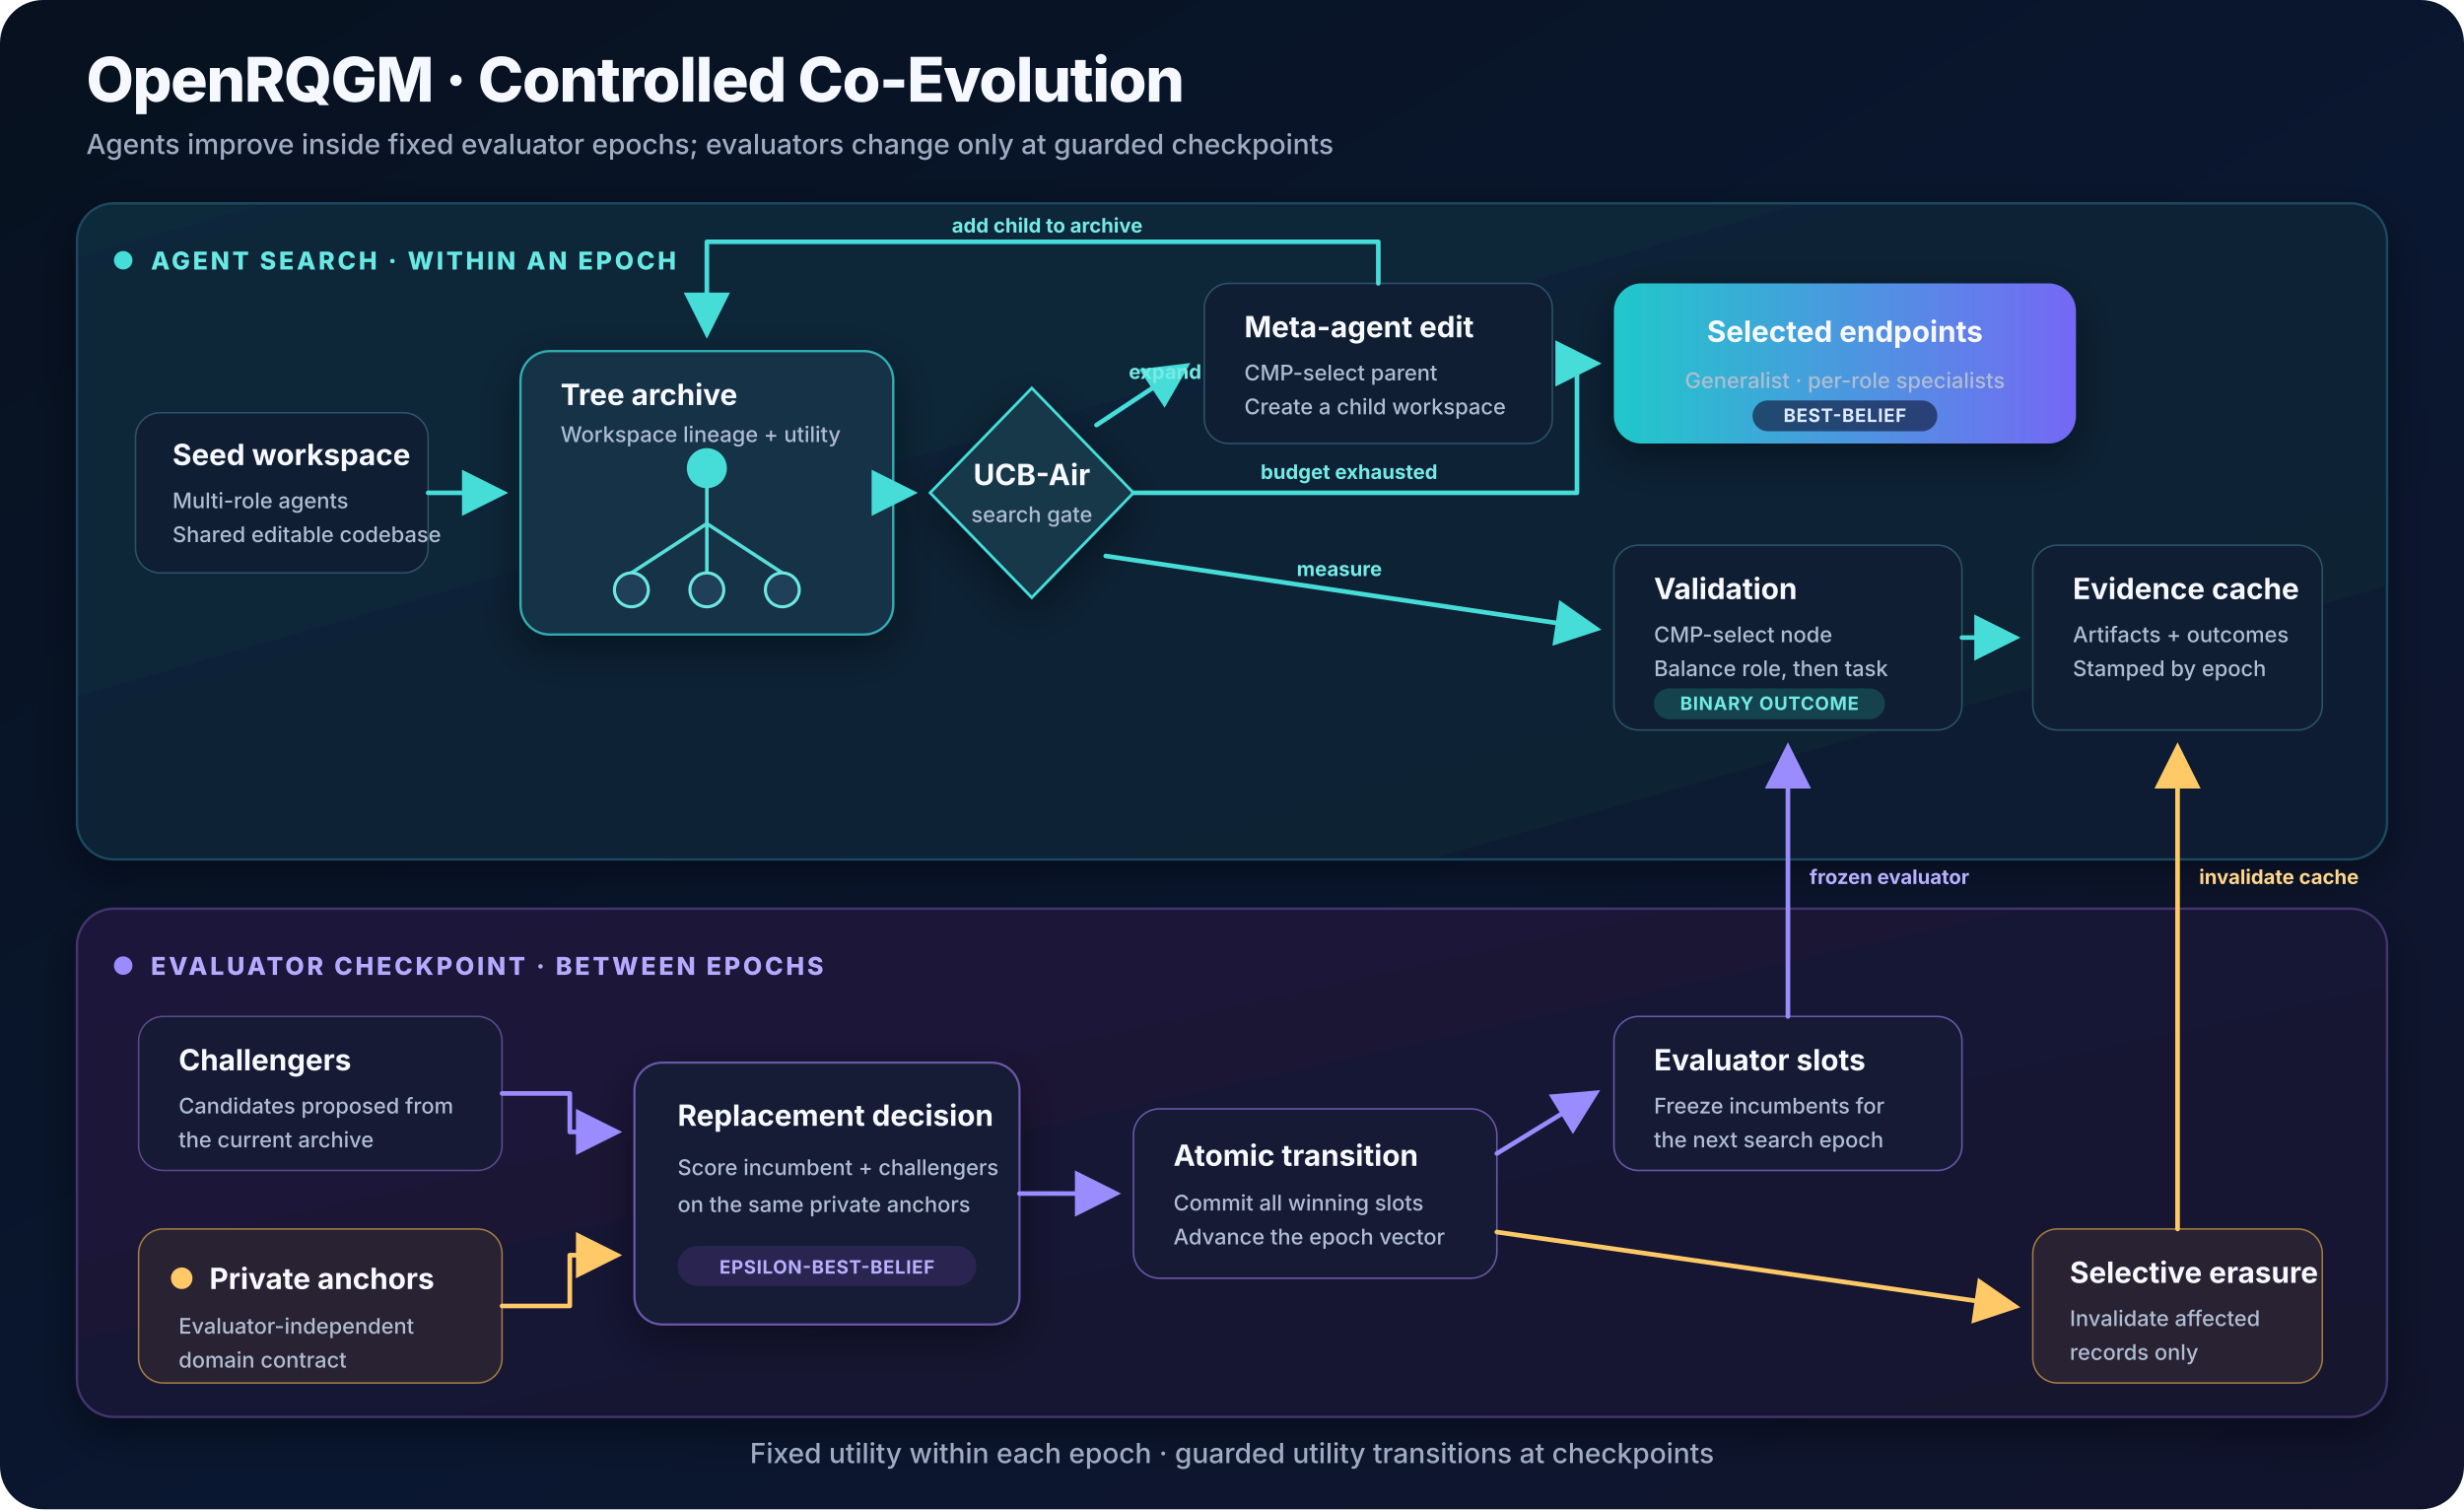
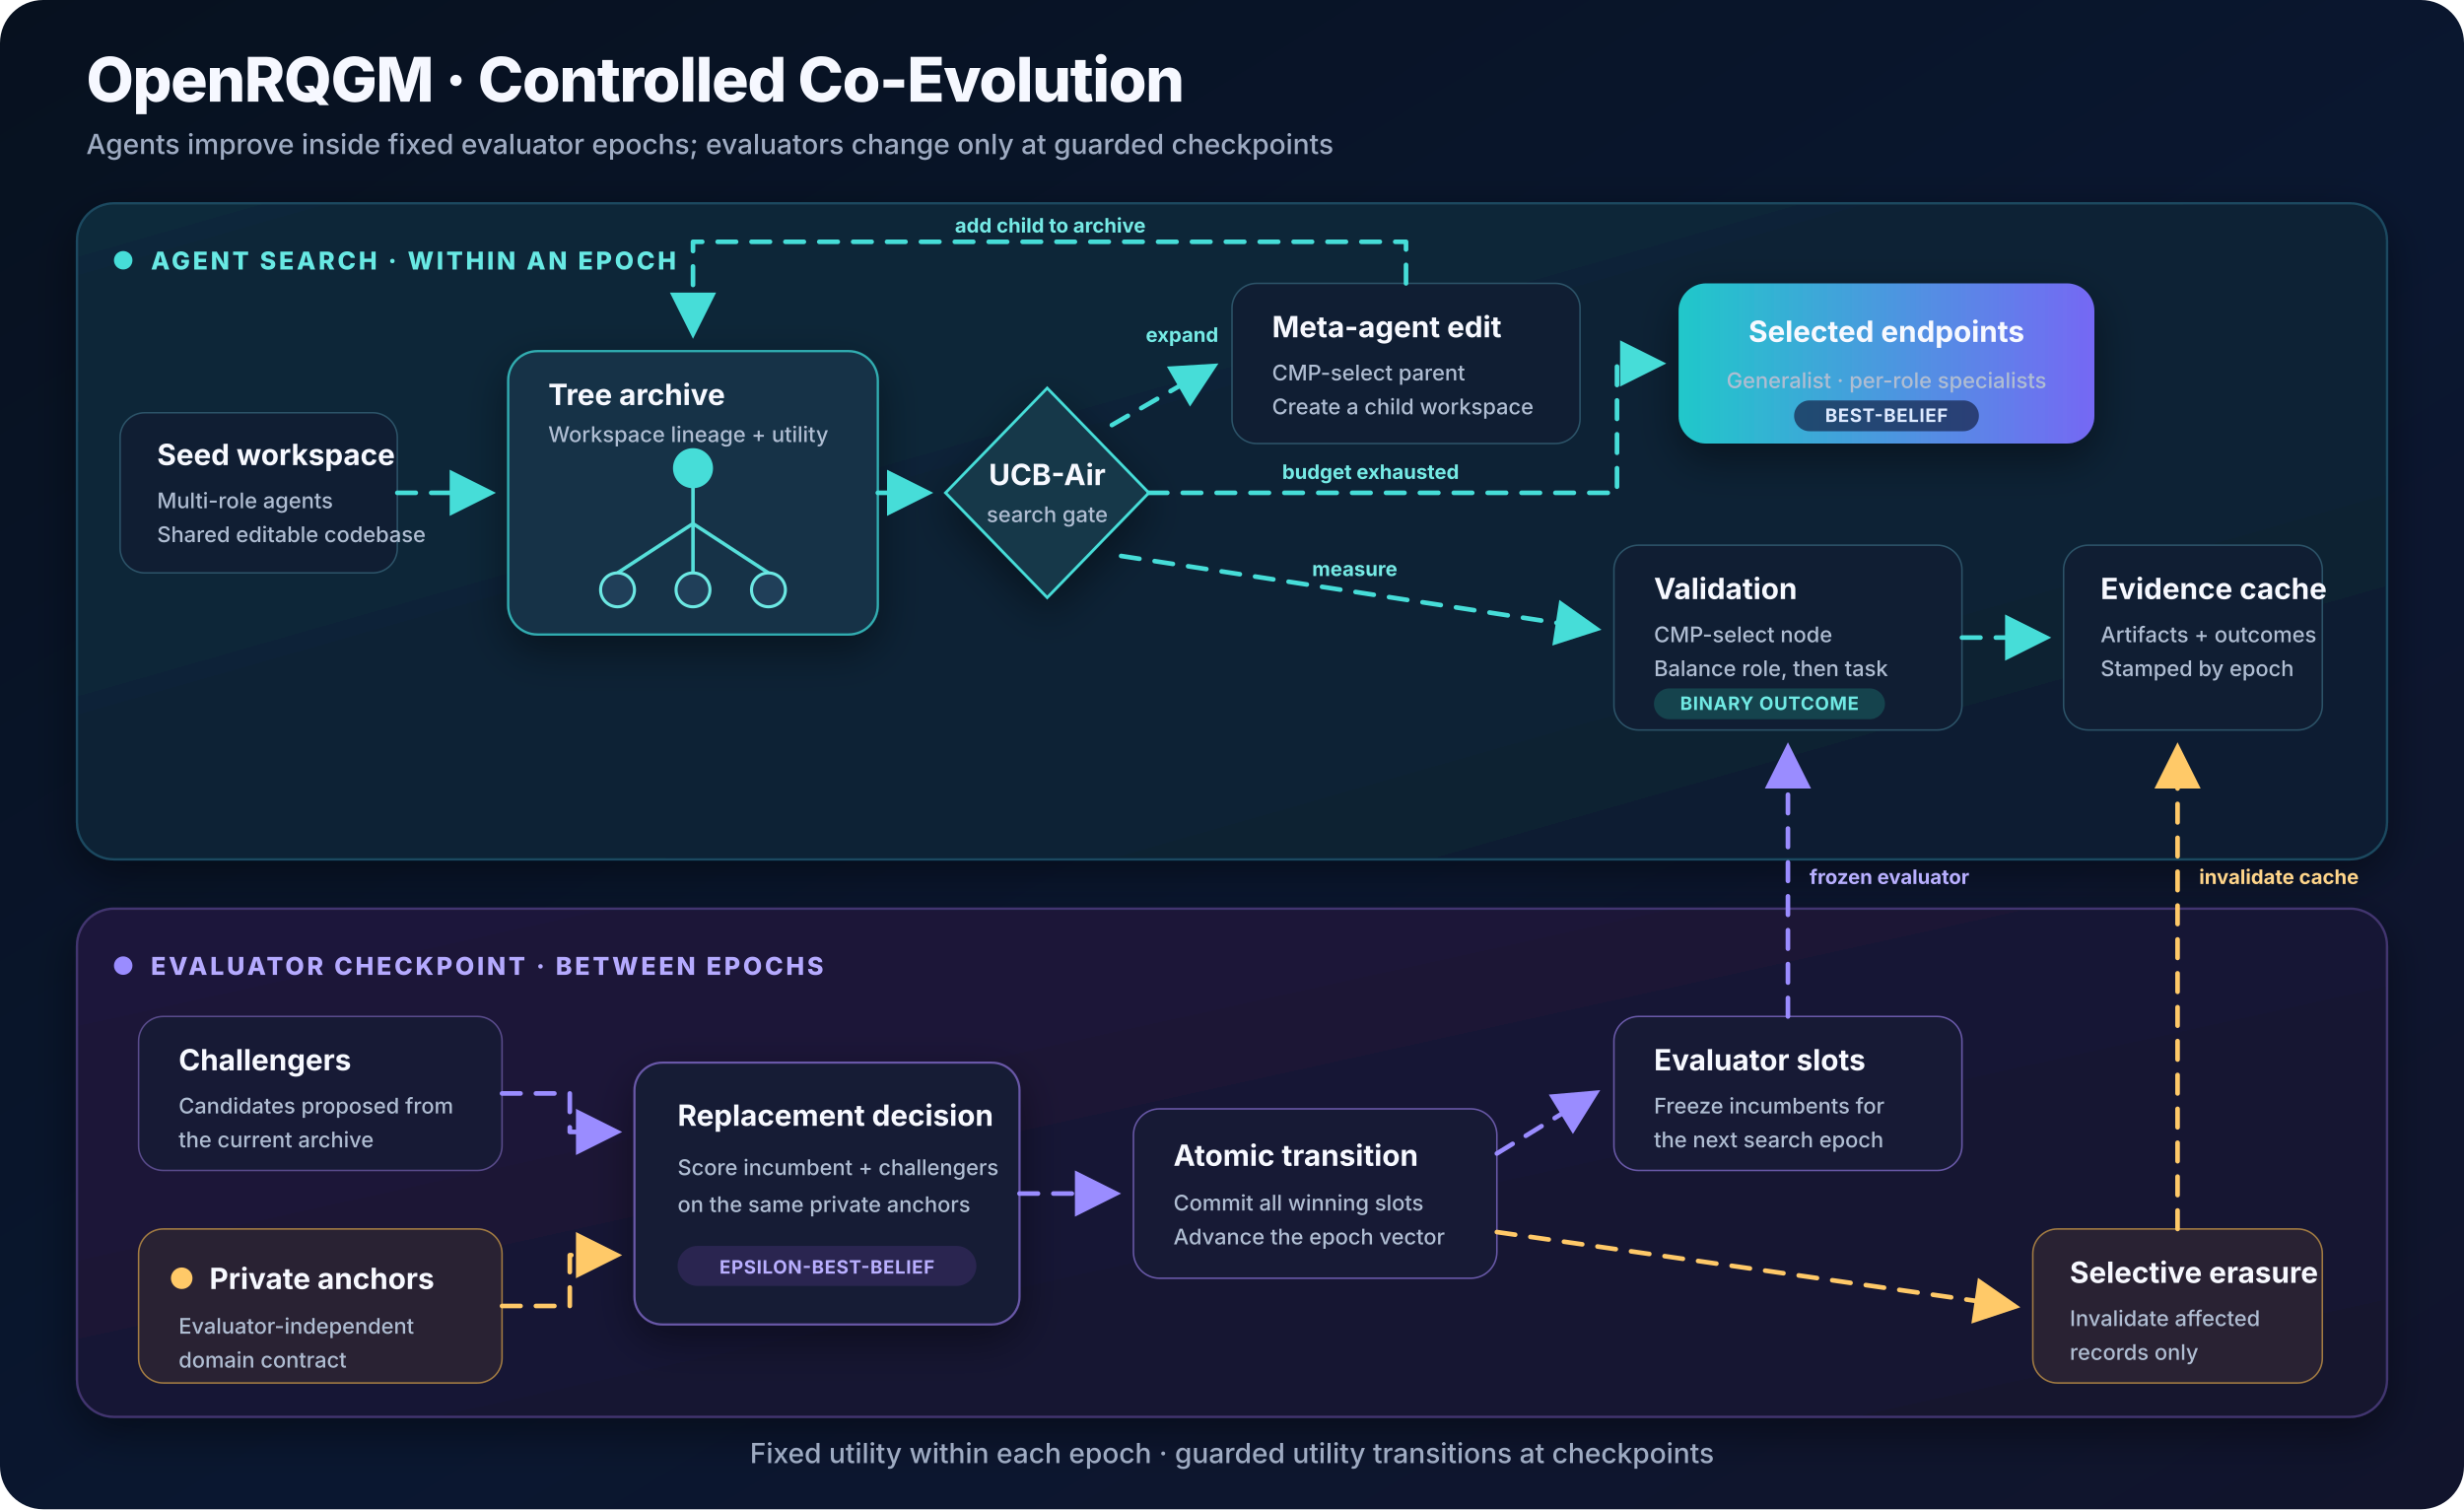
<svg xmlns="http://www.w3.org/2000/svg" width="1600" height="980" viewBox="0 0 1600 980" role="img" aria-labelledby="title desc">
  <defs>
    <linearGradient id="background" x1="0" y1="0" x2="1" y2="1">
      <stop offset="0" stop-color="#07111f" />
      <stop offset="0.55" stop-color="#0a1730" />
      <stop offset="1" stop-color="#11142c" />
    </linearGradient>
    <linearGradient id="agentLane" x1="0" y1="0" x2="1" y2="1">
      <stop offset="0" stop-color="#0e293a" />
      <stop offset="1" stop-color="#0b1d31" />
    </linearGradient>
    <linearGradient id="evaluatorLane" x1="0" y1="0" x2="1" y2="1">
      <stop offset="0" stop-color="#1f193b" />
      <stop offset="1" stop-color="#12172e" />
    </linearGradient>
    <linearGradient id="endpoint" x1="0" y1="0" x2="1" y2="0">
      <stop offset="0" stop-color="#20c8ca" />
      <stop offset="1" stop-color="#7568f4" />
    </linearGradient>
    <filter id="shadow" x="-20%" y="-25%" width="140%" height="160%">
      <feDropShadow dx="0" dy="10" stdDeviation="14" flood-color="#000610" flood-opacity="0.42" />
    </filter>
    <marker id="cyanArrow" markerWidth="10" markerHeight="10" refX="8" refY="5" orient="auto" markerUnits="strokeWidth">
      <path d="M0 0L10 5L0 10Z" fill="#46ddd8" />
    </marker>
    <marker id="violetArrow" markerWidth="10" markerHeight="10" refX="8" refY="5" orient="auto" markerUnits="strokeWidth">
      <path d="M0 0L10 5L0 10Z" fill="#9a8cff" />
    </marker>
    <marker id="amberArrow" markerWidth="10" markerHeight="10" refX="8" refY="5" orient="auto" markerUnits="strokeWidth">
      <path d="M0 0L10 5L0 10Z" fill="#ffc968" />
    </marker>
    <style>
      .sans { font-family: Inter, ui-sans-serif, -apple-system, BlinkMacSystemFont, "Segoe UI", sans-serif; }
      .hero { font-size: 40px; font-weight: 760; letter-spacing: -0.8px; fill: #f6f8ff; }
      .subtitle { font-size: 18px; font-weight: 450; fill: #9eabc2; }
      .lane-title { font-size: 16px; font-weight: 760; letter-spacing: 1.8px; }
      .card-title { font-size: 19px; font-weight: 700; fill: #f7f9ff; }
      .body { font-size: 14px; font-weight: 450; fill: #afbdd2; }
      .label { font-size: 13px; font-weight: 650; }
      .chip { font-size: 12px; font-weight: 720; letter-spacing: 0.4px; }
-       .cyan-line { fill: none; stroke: #46ddd8; stroke-width: 3; stroke-linejoin: round; stroke-linecap: round; marker-end: url(#cyanArrow); }
-       .violet-line { fill: none; stroke: #9a8cff; stroke-width: 3; stroke-linejoin: round; stroke-linecap: round; marker-end: url(#violetArrow); }
-       .amber-line { fill: none; stroke: #ffc968; stroke-width: 3; stroke-linejoin: round; stroke-linecap: round; marker-end: url(#amberArrow); }
+       .cyan-line { fill: none; stroke: #46ddd8; stroke-width: 3; stroke-dasharray: 12 10; stroke-linejoin: round; stroke-linecap: round; marker-end: url(#cyanArrow); }
+       .violet-line { fill: none; stroke: #9a8cff; stroke-width: 3; stroke-dasharray: 12 10; stroke-linejoin: round; stroke-linecap: round; marker-end: url(#violetArrow); }
+       .amber-line { fill: none; stroke: #ffc968; stroke-width: 3; stroke-dasharray: 12 10; stroke-linejoin: round; stroke-linecap: round; marker-end: url(#amberArrow); }
    </style>
  </defs>
  <rect width="1600" height="980" rx="28" fill="url(#background)" />
  <g class="sans">
    <text x="56" y="66" class="hero">OpenRQGM · Controlled Co-Evolution</text>
    <text x="56" y="100" class="subtitle">Agents improve inside fixed evaluator epochs; evaluators change only at guarded checkpoints</text>
    <rect x="50" y="132" width="1500" height="426" rx="24" fill="url(#agentLane)" stroke="#1b4a60" stroke-width="1.5" filter="url(#shadow)" />
    <rect x="50" y="590" width="1500" height="330" rx="24" fill="url(#evaluatorLane)" stroke="#43366f" stroke-width="1.5" filter="url(#shadow)" />
    <circle cx="80" cy="169" r="6" fill="#46ddd8" />
    <text x="98" y="175" class="lane-title" fill="#68e9e4">AGENT SEARCH · WITHIN AN EPOCH</text>
    <circle cx="80" cy="627" r="6" fill="#9a8cff" />
    <text x="98" y="633" class="lane-title" fill="#b5aaff">EVALUATOR CHECKPOINT · BETWEEN EPOCHS</text>
-     <rect x="88" y="268" width="190" height="104" rx="16" fill="#101e33" stroke="#2c5368" />
-     <text x="112" y="302" class="card-title">Seed workspace</text>
-     <text x="112" y="330" class="body">Multi-role agents</text>
-     <text x="112" y="352" class="body">Shared editable codebase</text>
-     <rect x="338" y="228" width="242" height="184" rx="19" fill="#123246" stroke="#33adb1" stroke-width="1.5" filter="url(#shadow)" />
-     <text x="364" y="263" class="card-title">Tree archive</text>
-     <text x="364" y="287" class="body">Workspace lineage + utility</text>
-     <path d="M459 315V340M459 340L410 372M459 340L459 372M459 340L508 372" fill="none" stroke="#56dfda" stroke-width="2.3" />
-     <circle cx="459" cy="304" r="13" fill="#46ddd8" />
-     <circle cx="410" cy="383" r="11" fill="#203f59" stroke="#6ce8e3" stroke-width="2" />
-     <circle cx="459" cy="383" r="11" fill="#203f59" stroke="#6ce8e3" stroke-width="2" />
-     <circle cx="508" cy="383" r="11" fill="#203f59" stroke="#6ce8e3" stroke-width="2" />
-     <path d="M670 252L736 320L670 388L604 320Z" fill="#123849" stroke="#46ddd8" stroke-width="1.8" filter="url(#shadow)" />
-     <text x="670" y="315" class="card-title" text-anchor="middle">UCB-Air</text>
-     <text x="670" y="339" class="body" text-anchor="middle">search gate</text>
-     <rect x="782" y="184" width="226" height="104" rx="16" fill="#101e33" stroke="#2c5368" />
-     <text x="808" y="219" class="card-title">Meta-agent edit</text>
-     <text x="808" y="247" class="body">CMP-select parent</text>
-     <text x="808" y="269" class="body">Create a child workspace</text>
-     <rect x="1048" y="184" width="300" height="104" rx="18" fill="url(#endpoint)" filter="url(#shadow)" />
-     <text x="1198" y="222" class="card-title" text-anchor="middle">Selected endpoints</text>
-     <text x="1198" y="252" class="body" fill="#eefeff" text-anchor="middle">Generalist · per-role specialists</text>
-     <rect x="1138" y="260" width="120" height="20" rx="10" fill="#16264b" opacity="0.72" />
-     <text x="1198" y="274" class="chip" fill="#dce9ff" text-anchor="middle">BEST-BELIEF</text>
+     <rect x="78" y="268" width="180" height="104" rx="16" fill="#101e33" stroke="#2c5368" />
+     <text x="102" y="302" class="card-title">Seed workspace</text>
+     <text x="102" y="330" class="body">Multi-role agents</text>
+     <text x="102" y="352" class="body">Shared editable codebase</text>
+     <rect x="330" y="228" width="240" height="184" rx="19" fill="#123246" stroke="#33adb1" stroke-width="1.5" filter="url(#shadow)" />
+     <text x="356" y="263" class="card-title">Tree archive</text>
+     <text x="356" y="287" class="body">Workspace lineage + utility</text>
+     <path d="M450 315V340M450 340L401 372M450 340L450 372M450 340L499 372" fill="none" stroke="#56dfda" stroke-width="2.3" />
+     <circle cx="450" cy="304" r="13" fill="#46ddd8" />
+     <circle cx="401" cy="383" r="11" fill="#203f59" stroke="#6ce8e3" stroke-width="2" />
+     <circle cx="450" cy="383" r="11" fill="#203f59" stroke="#6ce8e3" stroke-width="2" />
+     <circle cx="499" cy="383" r="11" fill="#203f59" stroke="#6ce8e3" stroke-width="2" />
+     <path d="M680 252L746 320L680 388L614 320Z" fill="#123849" stroke="#46ddd8" stroke-width="1.8" filter="url(#shadow)" />
+     <text x="680" y="315" class="card-title" text-anchor="middle">UCB-Air</text>
+     <text x="680" y="339" class="body" text-anchor="middle">search gate</text>
+     <rect x="800" y="184" width="226" height="104" rx="16" fill="#101e33" stroke="#2c5368" />
+     <text x="826" y="219" class="card-title">Meta-agent edit</text>
+     <text x="826" y="247" class="body">CMP-select parent</text>
+     <text x="826" y="269" class="body">Create a child workspace</text>
+     <rect x="1090" y="184" width="270" height="104" rx="18" fill="url(#endpoint)" filter="url(#shadow)" />
+     <text x="1225" y="222" class="card-title" text-anchor="middle">Selected endpoints</text>
+     <text x="1225" y="252" class="body" fill="#eefeff" text-anchor="middle">Generalist · per-role specialists</text>
+     <rect x="1165" y="260" width="120" height="20" rx="10" fill="#16264b" opacity="0.72" />
+     <text x="1225" y="274" class="chip" fill="#dce9ff" text-anchor="middle">BEST-BELIEF</text>
    <rect x="1048" y="354" width="226" height="120" rx="16" fill="#101e33" stroke="#2c5368" />
    <text x="1074" y="389" class="card-title">Validation</text>
    <text x="1074" y="417" class="body">CMP-select node</text>
    <text x="1074" y="439" class="body">Balance role, then task</text>
    <rect x="1074" y="447" width="150" height="20" rx="10" fill="#15434d" />
    <text x="1149" y="461" class="chip" fill="#70e9e3" text-anchor="middle">BINARY OUTCOME</text>
-     <rect x="1320" y="354" width="188" height="120" rx="16" fill="#101e33" stroke="#2c5368" />
-     <text x="1346" y="389" class="card-title">Evidence cache</text>
-     <text x="1346" y="417" class="body">Artifacts + outcomes</text>
-     <text x="1346" y="439" class="body">Stamped by epoch</text>
-     <path d="M278 320H324" class="cyan-line" />
-     <path d="M580 320H590" class="cyan-line" />
-     <path d="M712 276L768 239" class="cyan-line" />
-     <text x="733" y="246" class="label" fill="#75eae5">expand</text>
-     <path d="M895 184V157H459V214" class="cyan-line" />
-     <text x="680" y="151" class="label" fill="#75eae5" text-anchor="middle">add child to archive</text>
-     <path d="M718 361L1034 408" class="cyan-line" />
-     <text x="842" y="374" class="label" fill="#75eae5">measure</text>
-     <path d="M736 320H1024V236H1034" class="cyan-line" />
-     <text x="876" y="311" class="label" fill="#75eae5" text-anchor="middle">budget exhausted</text>
-     <path d="M1274 414H1306" class="cyan-line" />
+     <rect x="1340" y="354" width="168" height="120" rx="16" fill="#101e33" stroke="#2c5368" />
+     <text x="1364" y="389" class="card-title">Evidence cache</text>
+     <text x="1364" y="417" class="body">Artifacts + outcomes</text>
+     <text x="1364" y="439" class="body">Stamped by epoch</text>
+     <path d="M258 320H316" class="cyan-line" />
+     <path d="M570 320H600" class="cyan-line" />
+     <path d="M722 276L786 239" class="cyan-line" />
+     <text x="744" y="222" class="label" fill="#75eae5">expand</text>
+     <path d="M913 184V157H450V214" class="cyan-line" />
+     <text x="682" y="151" class="label" fill="#75eae5" text-anchor="middle">add child to archive</text>
+     <path d="M728 361L1034 408" class="cyan-line" />
+     <text x="852" y="374" class="label" fill="#75eae5">measure</text>
+     <path d="M746 320H1050V236H1076" class="cyan-line" />
+     <text x="890" y="311" class="label" fill="#75eae5" text-anchor="middle">budget exhausted</text>
+     <path d="M1274 414H1326" class="cyan-line" />
    <rect x="90" y="660" width="236" height="100" rx="16" fill="#171a35" stroke="#594b8b" />
    <text x="116" y="695" class="card-title">Challengers</text>
    <text x="116" y="723" class="body">Candidates proposed from</text>
    <text x="116" y="745" class="body">the current archive</text>
    <rect x="90" y="798" width="236" height="100" rx="16" fill="#292233" stroke="#a27b42" />
    <circle cx="118" cy="830" r="7" fill="#ffc968" />
    <text x="136" y="837" class="card-title">Private anchors</text>
    <text x="116" y="866" class="body">Evaluator-independent</text>
    <text x="116" y="888" class="body">domain contract</text>
    <rect x="412" y="690" width="250" height="170" rx="18" fill="#171a35" stroke="#6959a8" stroke-width="1.4" filter="url(#shadow)" />
    <text x="440" y="731" class="card-title">Replacement decision</text>
    <text x="440" y="763" class="body">Score incumbent + challengers</text>
    <text x="440" y="787" class="body">on the same private anchors</text>
    <rect x="440" y="809" width="194" height="26" rx="13" fill="#2a2550" />
    <text x="537" y="827" class="chip" fill="#b9afff" text-anchor="middle">EPSILON-BEST-BELIEF</text>
    <rect x="736" y="720" width="236" height="110" rx="17" fill="#171a35" stroke="#6959a8" />
    <text x="762" y="757" class="card-title">Atomic transition</text>
    <text x="762" y="786" class="body">Commit all winning slots</text>
    <text x="762" y="808" class="body">Advance the epoch vector</text>
    <rect x="1048" y="660" width="226" height="100" rx="16" fill="#171a35" stroke="#6959a8" />
    <text x="1074" y="695" class="card-title">Evaluator slots</text>
    <text x="1074" y="723" class="body">Freeze incumbents for</text>
    <text x="1074" y="745" class="body">the next search epoch</text>
    <rect x="1320" y="798" width="188" height="100" rx="16" fill="#292233" stroke="#a27b42" />
    <text x="1344" y="833" class="card-title">Selective erasure</text>
    <text x="1344" y="861" class="body">Invalidate affected</text>
    <text x="1344" y="883" class="body">records only</text>
    <path d="M326 710H370V735H398" class="violet-line" />
    <path d="M326 848H370V815H398" class="amber-line" />
    <path d="M662 775H722" class="violet-line" />
    <path d="M972 749L1034 711" class="violet-line" />
    <path d="M972 800L1306 848" class="amber-line" />
    <path d="M1161 660V488" class="violet-line" />
    <text x="1175" y="574" class="label" fill="#b8afff">frozen evaluator</text>
    <path d="M1414 798V488" class="amber-line" />
    <text x="1428" y="574" class="label" fill="#ffd58a">invalidate cache</text>
    <text x="800" y="950" class="subtitle" text-anchor="middle">Fixed utility within each epoch · guarded utility transitions at checkpoints</text>
  </g>
</svg>
